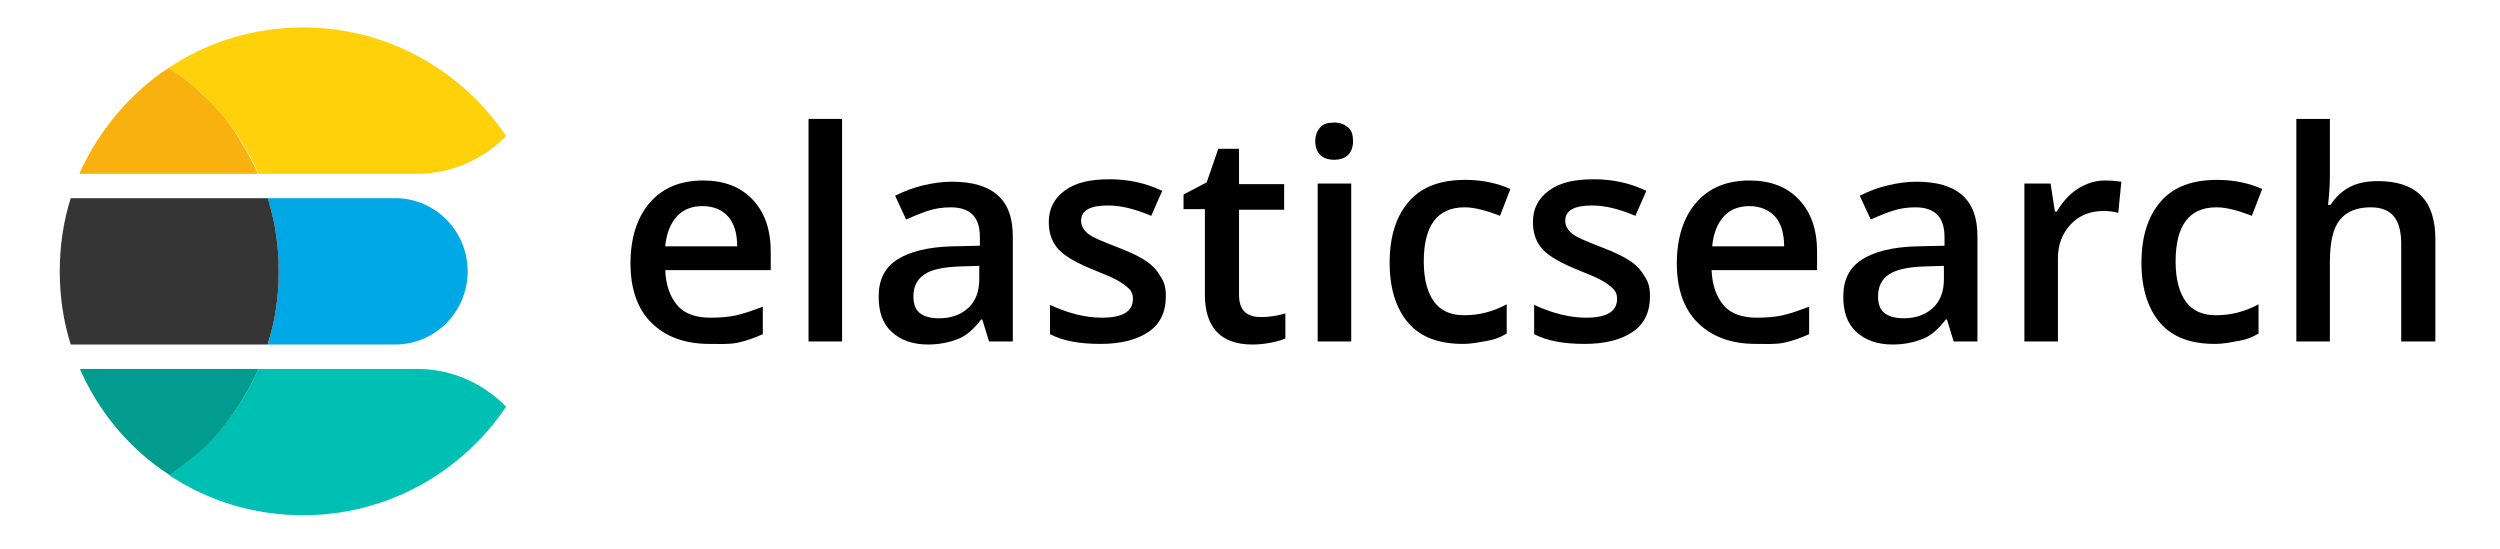
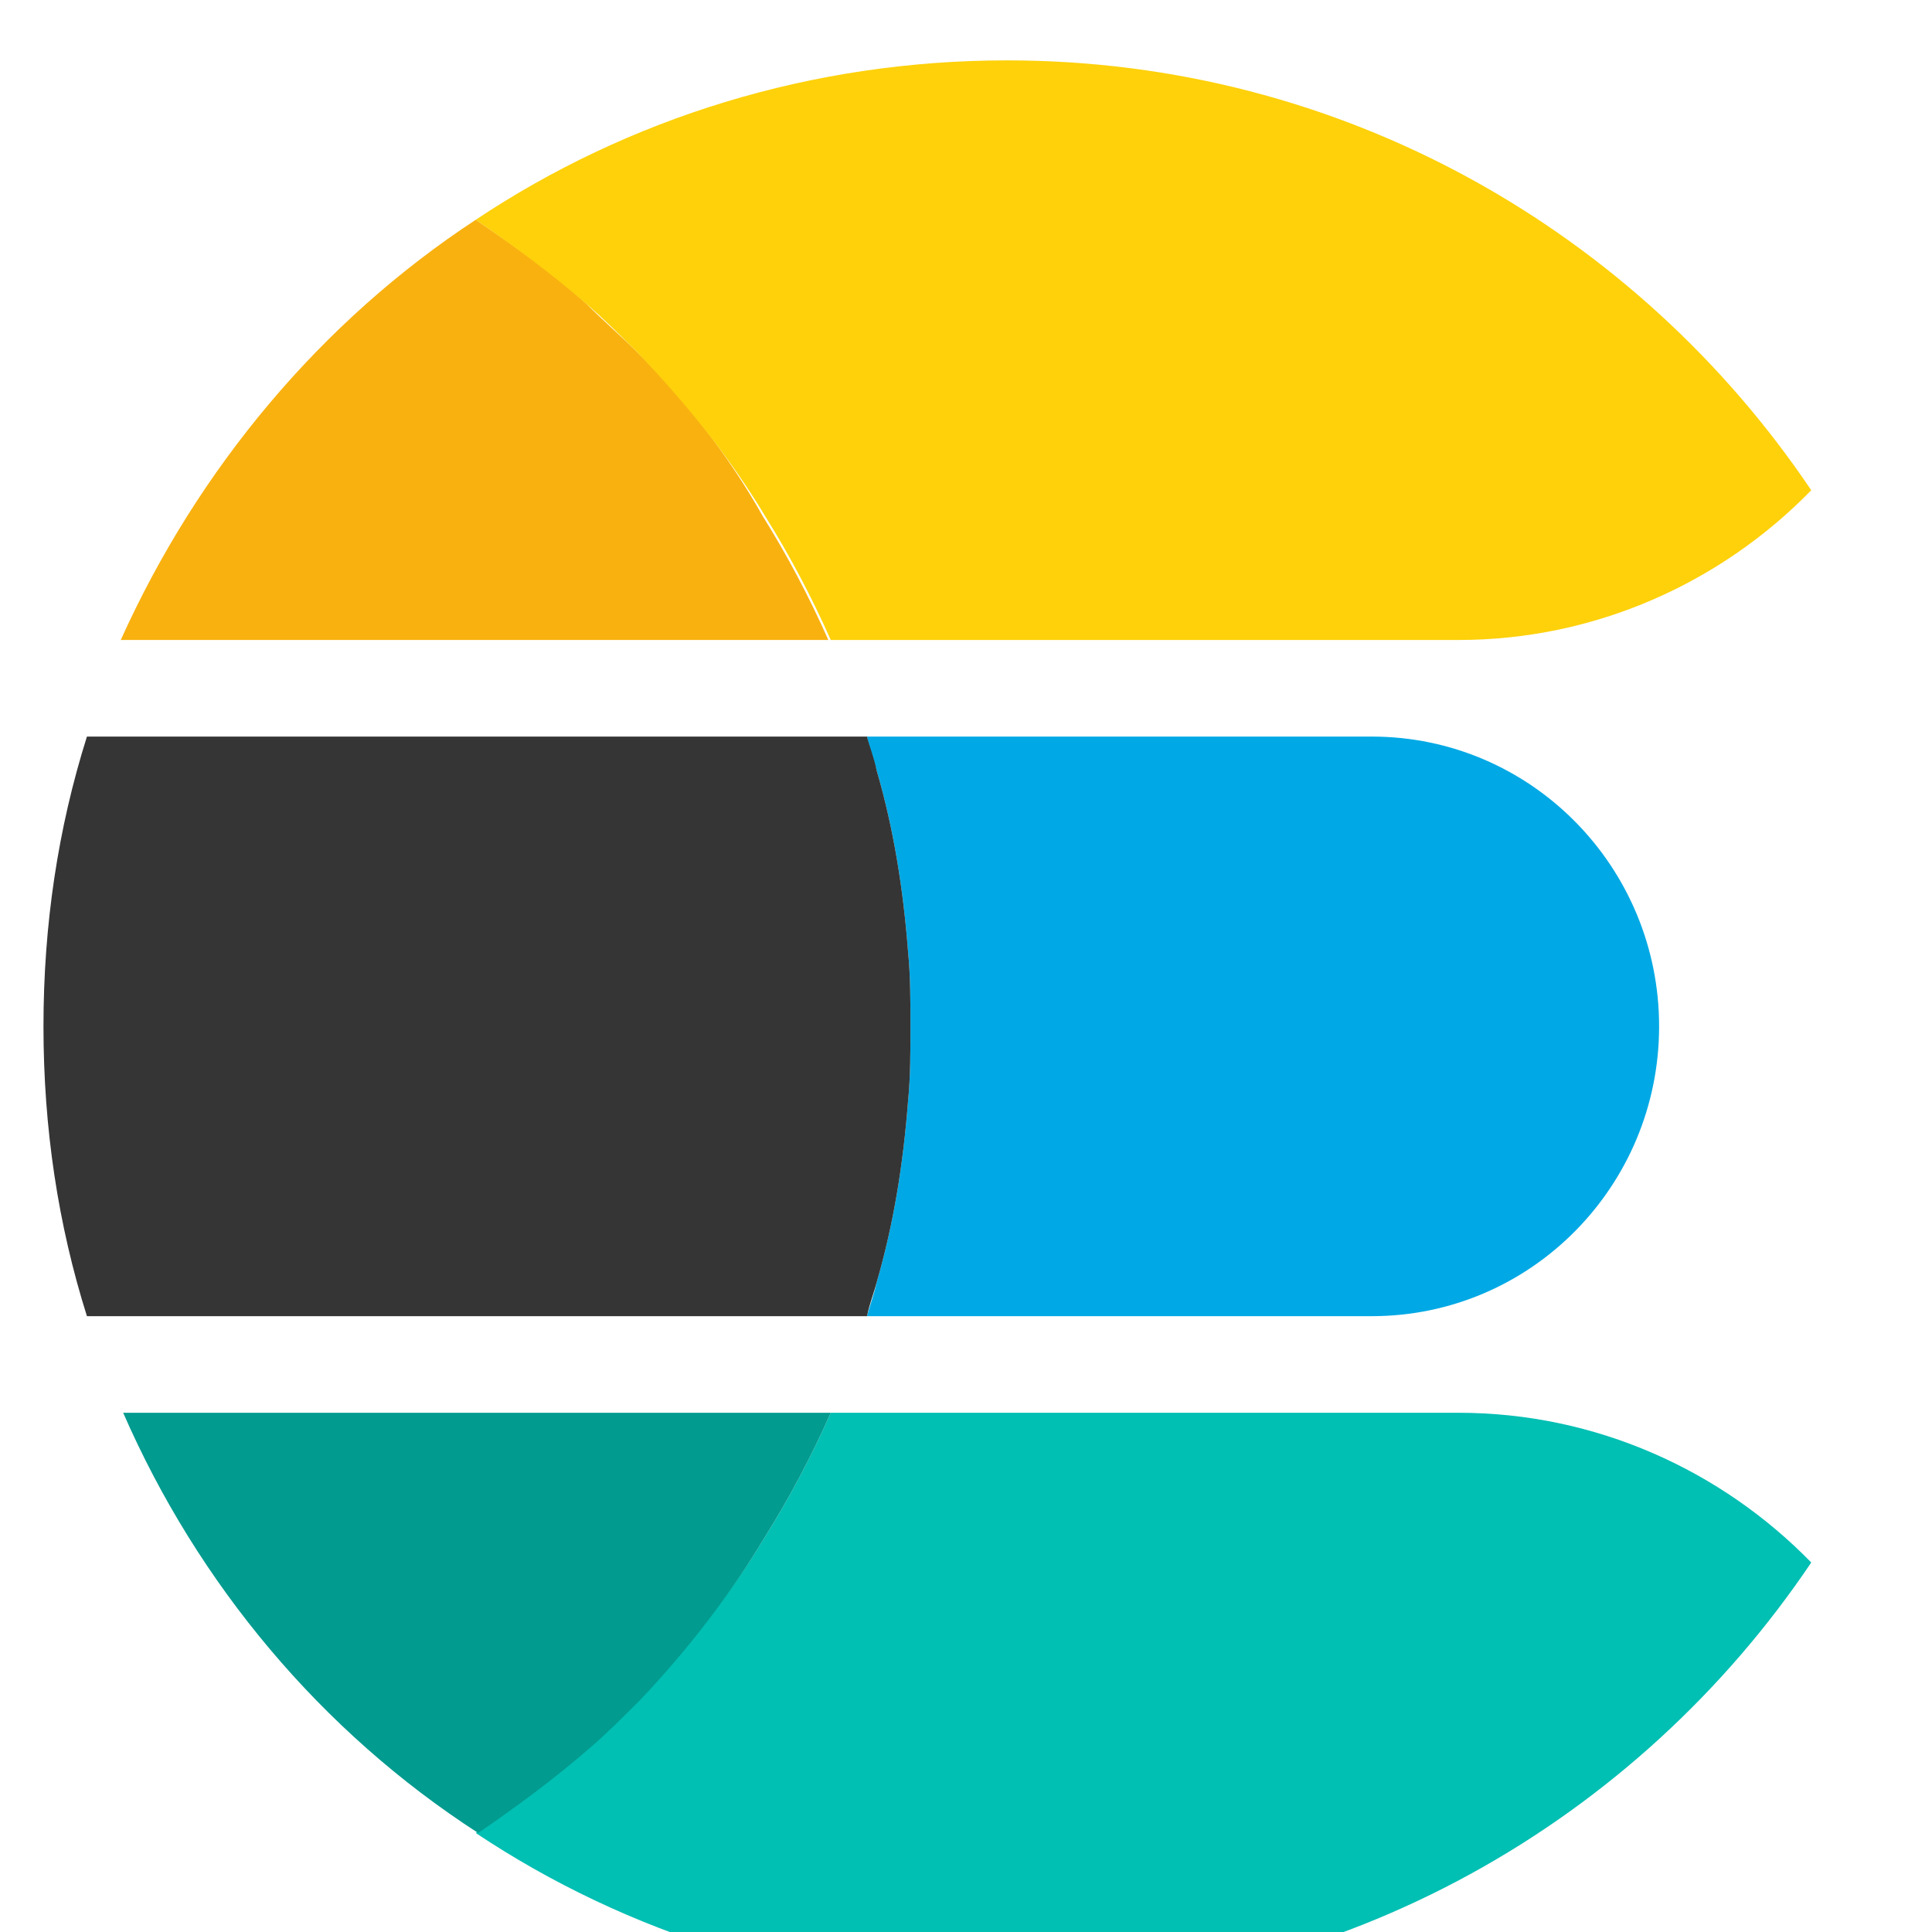
- <svg xmlns="http://www.w3.org/2000/svg" enable-background="new 0 0 550 250" viewBox="77,83,410,90">
-   <path d="m178 102.5h313v41h-313z" fill="none" />
-   <g enable-background="new">
-     <path d="m193.3 139.4c-4 0-7.2-1.2-9.5-3.5s-3.4-5.6-3.4-9.7c0-4.2 1.1-7.6 3.2-10s5-3.6 8.7-3.6c3.4 0 6.1 1 8.1 3.1s3 4.9 3 8.6v3h-17.3c.1 2.5.8 4.4 2 5.8s3.1 2 5.4 2c1.5 0 3-.1 4.3-.4s2.7-.8 4.3-1.4v4.5c-1.3.6-2.7 1.1-4.1 1.4s-3 .2-4.7.2zm-1.1-22.6c-1.8 0-3.2.6-4.2 1.7s-1.7 2.7-1.9 4.9h11.8c0-2.1-.5-3.8-1.5-4.9s-2.4-1.7-4.2-1.7z" />
-     <path d="m215.1 139h-5.5v-36.5h5.5z" />
-     <path d="m239.2 139-1.1-3.6h-.2c-1.2 1.6-2.5 2.7-3.8 3.2s-2.9.9-4.9.9c-2.5 0-4.5-.7-6-2.1s-2.1-3.3-2.1-5.8c0-2.7 1-4.7 3-6s5-2.1 9.1-2.2l4.5-.1v-1.4c0-1.7-.4-2.9-1.2-3.7s-2-1.2-3.6-1.2c-1.3 0-2.6.2-3.8.6s-2.4.9-3.5 1.4l-1.8-3.9c1.4-.7 2.9-1.3 4.6-1.7s3.2-.6 4.7-.6c3.3 0 5.8.7 7.5 2.2s2.5 3.7 2.5 6.8v17.2zm-8.2-3.8c2 0 3.6-.6 4.8-1.7s1.8-2.7 1.8-4.7v-2.2l-3.3.1c-2.6.1-4.5.5-5.7 1.3s-1.8 2-1.8 3.6c0 1.2.3 2.1 1 2.7s1.8.9 3.2.9z" />
-     <path d="m268.2 131.6c0 2.5-.9 4.5-2.8 5.8s-4.5 2-7.9 2c-3.5 0-6.2-.5-8.3-1.6v-4.8c3 1.4 5.9 2.1 8.5 2.1 3.4 0 5.1-1 5.1-3.1 0-.7-.2-1.2-.6-1.6s-1-.9-1.9-1.4-2.1-1-3.6-1.6c-3-1.2-5-2.3-6.1-3.5s-1.6-2.7-1.6-4.5c0-2.2.9-3.9 2.7-5.2s4.2-1.8 7.3-1.8c3 0 5.9.6 8.6 1.9l-1.8 4.1c-2.8-1.2-5.1-1.7-7.1-1.7-2.9 0-4.4.8-4.4 2.5 0 .8.4 1.5 1.1 2.1s2.4 1.3 5 2.3c2.1.8 3.7 1.6 4.7 2.3s1.7 1.5 2.2 2.4c.7 1 .9 2 .9 3.3z" />
-     <path d="m283.8 135c1.3 0 2.7-.2 4-.6v4.1c-.6.3-1.4.5-2.4.7s-2 .3-3 .3c-5.2 0-7.8-2.8-7.8-8.2v-14h-3.5v-2.4l3.8-2 1.9-5.5h3.4v5.8h7.4v4.2h-7.4v13.9c0 1.3.3 2.3 1 2.9s1.6.8 2.6.8z" />
-     <path d="m292.7 106.2c0-1 .3-1.7.8-2.3s1.3-.8 2.3-.8 1.7.3 2.3.8.8 1.3.8 2.3c0 .9-.3 1.7-.8 2.2s-1.3.8-2.3.8-1.8-.3-2.3-.8-.8-1.3-.8-2.2zm5.9 32.8h-5.5v-25.9h5.5z" />
-     <path d="m316.9 139.4c-3.9 0-6.9-1.1-8.9-3.4s-3.1-5.6-3.1-9.9c0-4.4 1.1-7.7 3.2-10.1s5.2-3.5 9.2-3.5c2.7 0 5.2.5 7.4 1.5l-1.7 4.4c-2.3-.9-4.2-1.4-5.8-1.4-4.5 0-6.7 3-6.7 8.9 0 2.9.6 5.1 1.7 6.6s2.8 2.2 4.9 2.2c2.5 0 4.8-.6 7-1.8v4.8c-1 .6-2 1-3.2 1.2s-2.4.5-4 .5z" />
-     <path d="m347.6 131.6c0 2.5-.9 4.5-2.8 5.8s-4.5 2-7.9 2c-3.5 0-6.2-.5-8.3-1.6v-4.8c3 1.4 5.9 2.1 8.5 2.1 3.4 0 5.1-1 5.1-3.1 0-.7-.2-1.2-.6-1.6s-1-.9-1.9-1.4-2.1-1-3.6-1.6c-3-1.2-5-2.3-6.1-3.5s-1.6-2.7-1.6-4.5c0-2.2.9-3.9 2.7-5.2s4.2-1.8 7.3-1.8c3 0 5.9.6 8.6 1.9l-1.8 4.1c-2.8-1.2-5.1-1.7-7.1-1.7-2.9 0-4.4.8-4.4 2.5 0 .8.4 1.5 1.1 2.1s2.4 1.3 5 2.3c2.1.8 3.7 1.6 4.7 2.3s1.7 1.5 2.2 2.4c.7 1 .9 2 .9 3.3z" />
-     <path d="m364.9 139.4c-4 0-7.2-1.2-9.5-3.5s-3.4-5.6-3.4-9.7c0-4.2 1.1-7.6 3.2-10s5-3.6 8.7-3.6c3.4 0 6.1 1 8.1 3.1s3 4.9 3 8.6v3h-17.3c.1 2.5.8 4.4 2 5.8s3.1 2 5.4 2c1.5 0 3-.1 4.3-.4s2.7-.8 4.3-1.4v4.5c-1.3.6-2.7 1.1-4.1 1.4s-2.9.2-4.7.2zm-1-22.6c-1.8 0-3.2.6-4.2 1.7s-1.7 2.7-1.9 4.9h11.8c0-2.1-.5-3.8-1.5-4.9s-2.5-1.7-4.2-1.7z" />
-     <path d="m397.4 139-1.1-3.6h-.2c-1.2 1.6-2.5 2.7-3.8 3.2s-2.9.9-4.9.9c-2.5 0-4.5-.7-6-2.1s-2.1-3.3-2.1-5.8c0-2.7 1-4.7 3-6s5-2.1 9.1-2.2l4.5-.1v-1.4c0-1.7-.4-2.9-1.2-3.7s-2-1.2-3.6-1.2c-1.3 0-2.6.2-3.8.6s-2.4.9-3.5 1.4l-1.8-3.9c1.4-.7 2.9-1.3 4.6-1.7s3.2-.6 4.7-.6c3.3 0 5.8.7 7.5 2.2s2.5 3.7 2.5 6.8v17.2zm-8.2-3.8c2 0 3.6-.6 4.8-1.7s1.8-2.7 1.8-4.7v-2.2l-3.3.1c-2.6.1-4.5.5-5.7 1.3s-1.8 2-1.8 3.6c0 1.2.3 2.1 1 2.7s1.9.9 3.2.9z" />
-     <path d="m422.2 112.6c1.1 0 2 .1 2.7.2l-.5 5.1c-.8-.2-1.6-.3-2.4-.3-2.2 0-4 .7-5.4 2.2s-2.1 3.3-2.1 5.6v13.6h-5.5v-25.9h4.3l.7 4.6h.3c.9-1.5 2-2.8 3.4-3.7s2.9-1.4 4.5-1.4z" />
-     <path d="m440.2 139.4c-3.9 0-6.9-1.1-8.9-3.4s-3.1-5.6-3.1-9.9c0-4.4 1.1-7.7 3.2-10.1s5.2-3.5 9.2-3.5c2.7 0 5.2.5 7.4 1.5l-1.7 4.4c-2.3-.9-4.2-1.4-5.8-1.4-4.5 0-6.7 3-6.7 8.9 0 2.9.6 5.1 1.7 6.6s2.8 2.2 4.9 2.2c2.5 0 4.8-.6 7-1.8v4.8c-1 .6-2 1-3.2 1.2s-2.4.5-4 .5z" />
-     <path d="m476.3 139h-5.5v-16c0-2-.4-3.5-1.2-4.5s-2.1-1.5-3.8-1.5c-2.3 0-4 .7-5.1 2.1s-1.6 3.7-1.6 6.9v13h-5.5v-36.5h5.5v9.3c0 1.5-.1 3.1-.3 4.8h.4c.8-1.2 1.8-2.2 3.1-2.9s2.9-1 4.7-1c6.3 0 9.4 3.2 9.4 9.5v16.8z" />
-   </g>
+ <svg xmlns="http://www.w3.org/2000/svg" viewBox="85 85 80 80">
  <path d="m141.8 115.5h-20.9c.1.5.3 1 .4 1.4.7 2.4 1.1 4.9 1.3 7.5.1 1 .1 2.1.1 3.1s0 2.1-.1 3.1c-.2 2.6-.6 5.1-1.3 7.5-.1.5-.3 1-.4 1.4h20.9c6.6 0 11.9-5.4 11.9-12s-5.3-12-11.9-12z" fill="#00a9e5" />
  <path d="m122.6 130.6c.1-1 .1-2.1.1-3.1s0-2.1-.1-3.1c-.2-2.6-.6-5.1-1.3-7.5-.1-.5-.3-1-.4-1.4h-32.3c-1.2 3.8-1.8 7.8-1.8 12s.6 8.2 1.8 12h32.3c.1-.5.3-1 .4-1.4.7-2.4 1.1-4.9 1.3-7.5z" fill="#353535" />
  <path d="m145.4 143.5h-26c-.8 1.8-1.7 3.5-2.7 5.1-1.5 2.5-3.3 4.7-5.3 6.8-.7.7-1.4 1.3-2.1 2-1.4 1.3-3 2.4-4.6 3.5 6.3 4.2 13.9 6.6 22 6.6 13.9 0 26.1-7.1 33.3-17.8-3.7-3.8-8.9-6.2-14.6-6.2z" fill="#00bfb3" />
  <path d="m116.7 148.6c1-1.6 1.9-3.3 2.7-5.1h-29.3c3.1 7.1 8.2 13.2 14.7 17.4 1.6-1.1 3.1-2.2 4.6-3.5.7-.6 1.4-1.3 2.1-2 1.9-2 3.7-4.3 5.2-6.8z" fill="#019b8f" />
  <path d="m111.4 99.6c-.7-.7-1.4-1.3-2.1-2-1.4-1.3-3-2.4-4.6-3.5-6.4 4.2-11.5 10.3-14.7 17.4h29.3c-.8-1.8-1.7-3.5-2.7-5.1-1.4-2.5-3.2-4.8-5.2-6.8z" fill="#f9b110" />
  <path d="m126.7 87.5c-8.1 0-15.7 2.4-22 6.6 1.6 1.1 3.1 2.2 4.6 3.5.7.6 1.4 1.3 2.1 2 2 2.1 3.8 4.3 5.3 6.8 1 1.6 1.9 3.3 2.7 5.1h26c5.7 0 10.9-2.4 14.6-6.2-7.2-10.7-19.4-17.8-33.3-17.8z" fill="#fed10a" />
</svg>
